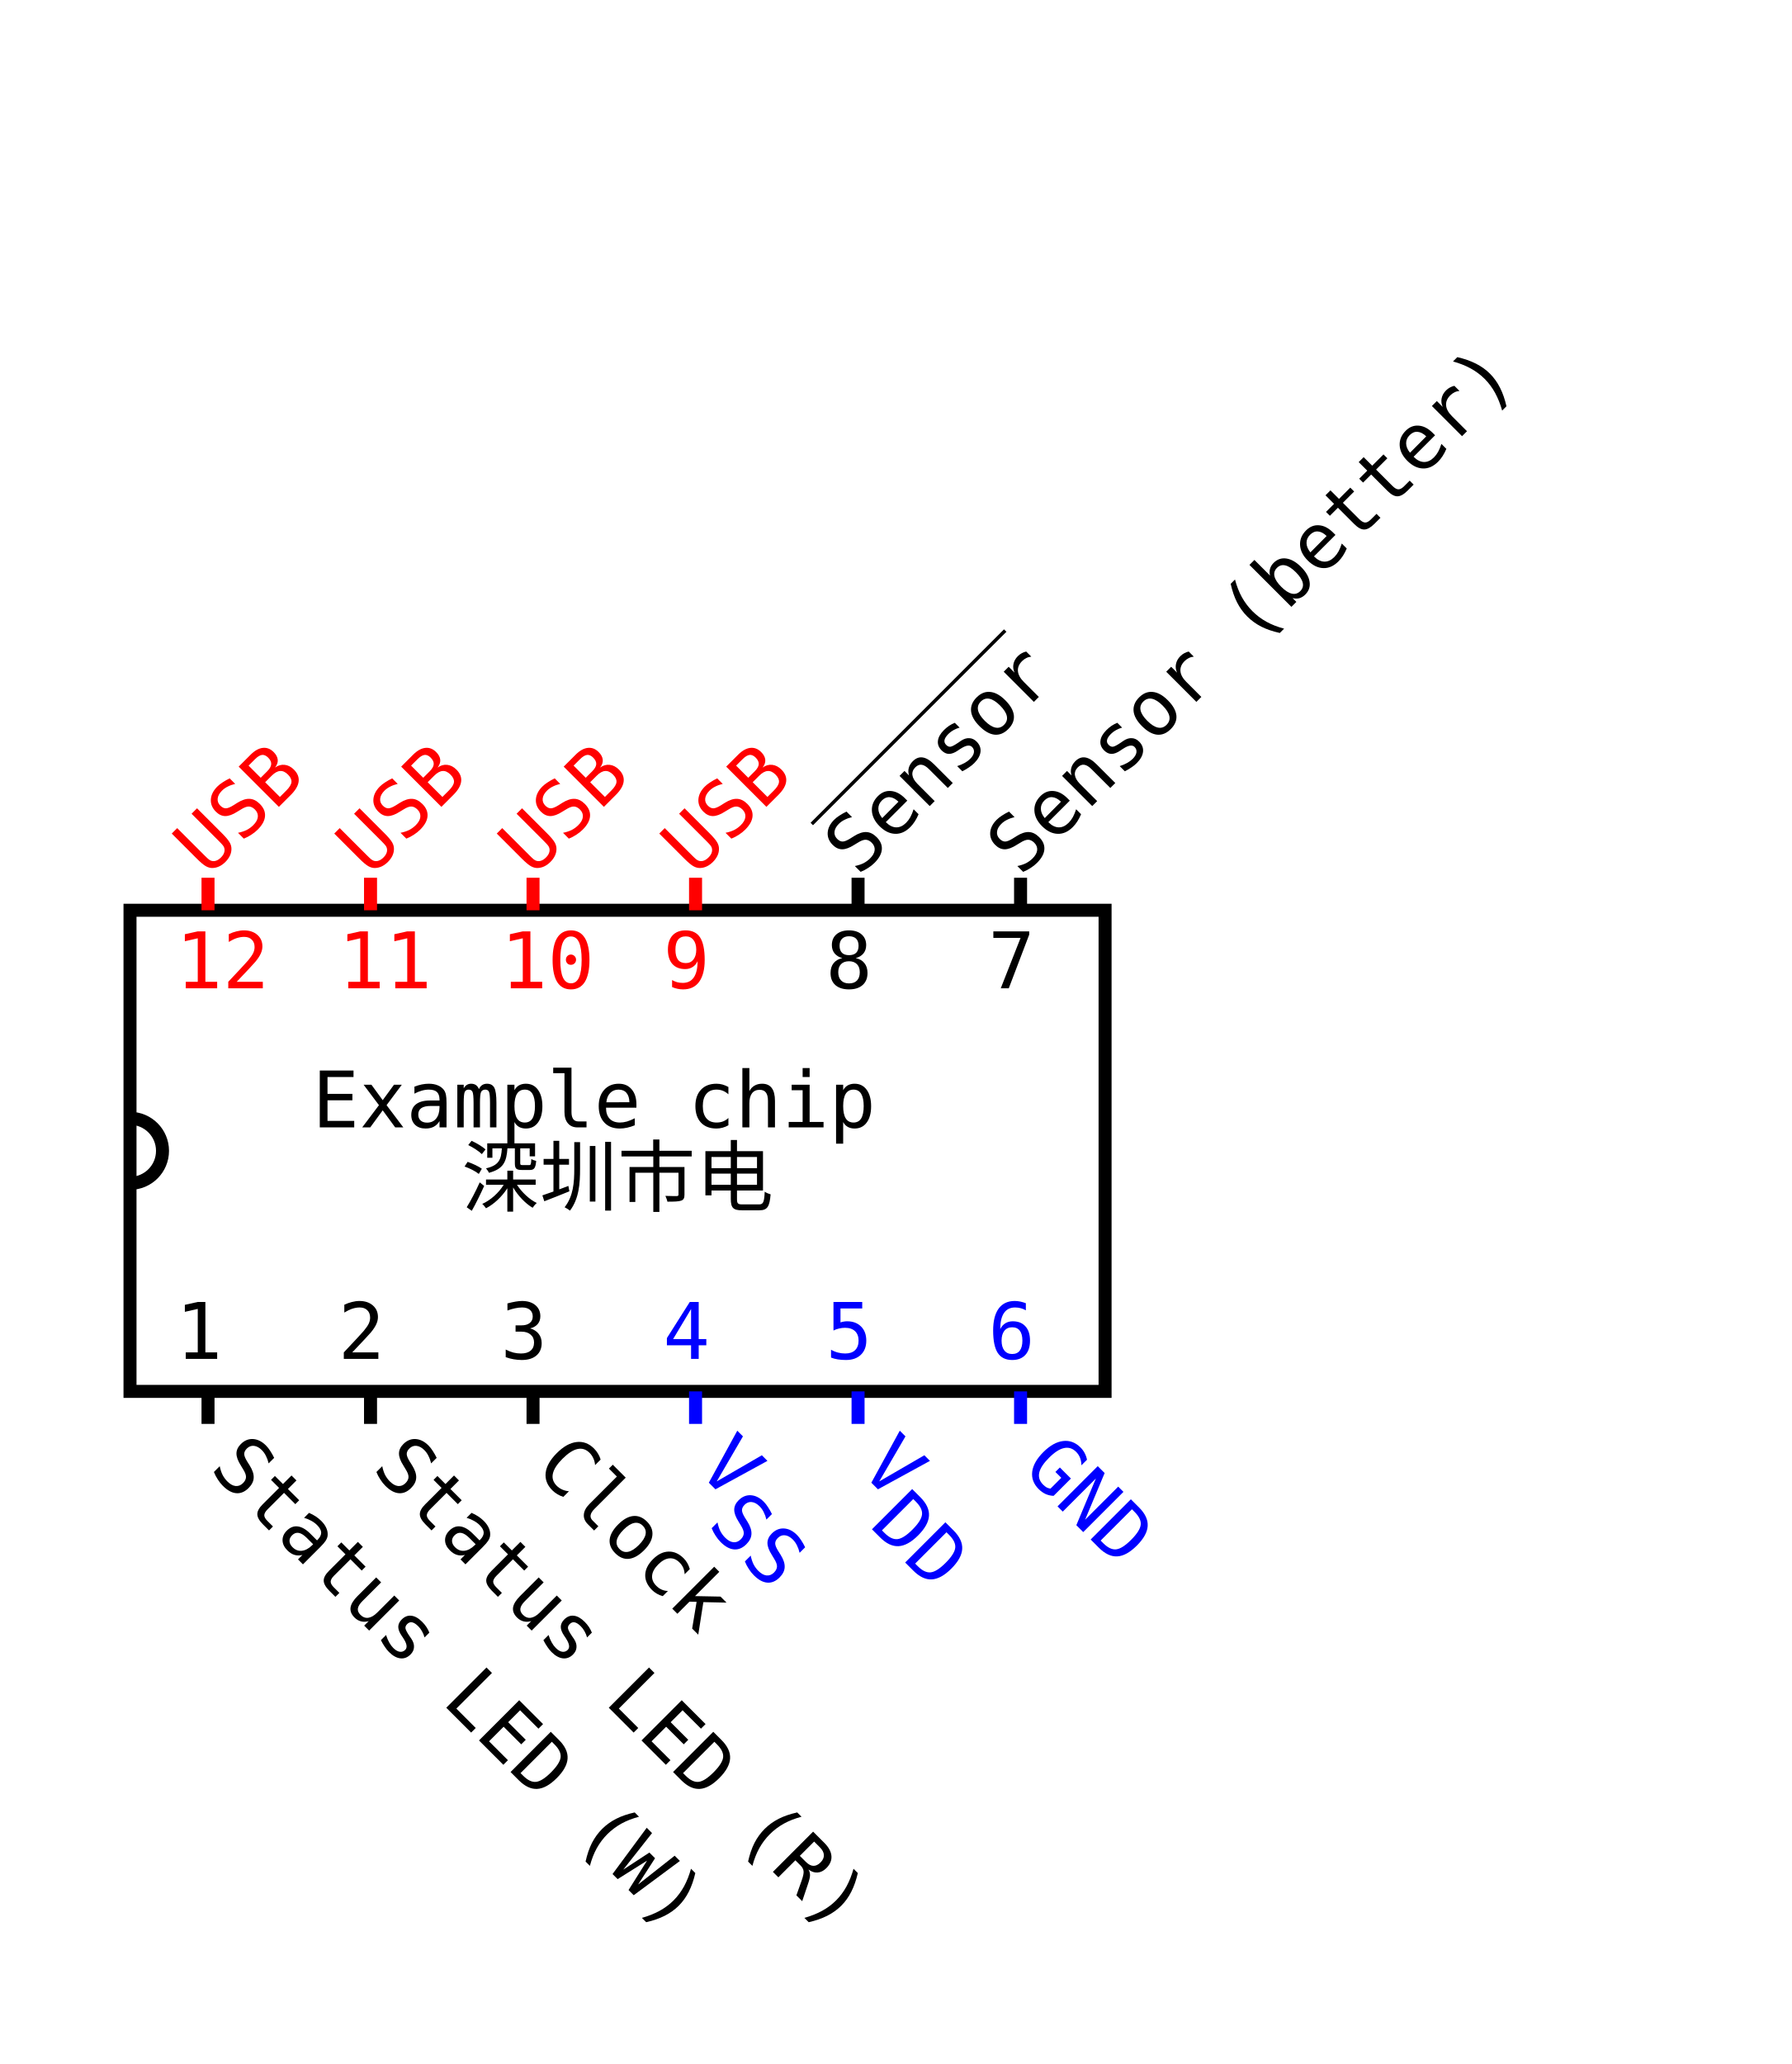
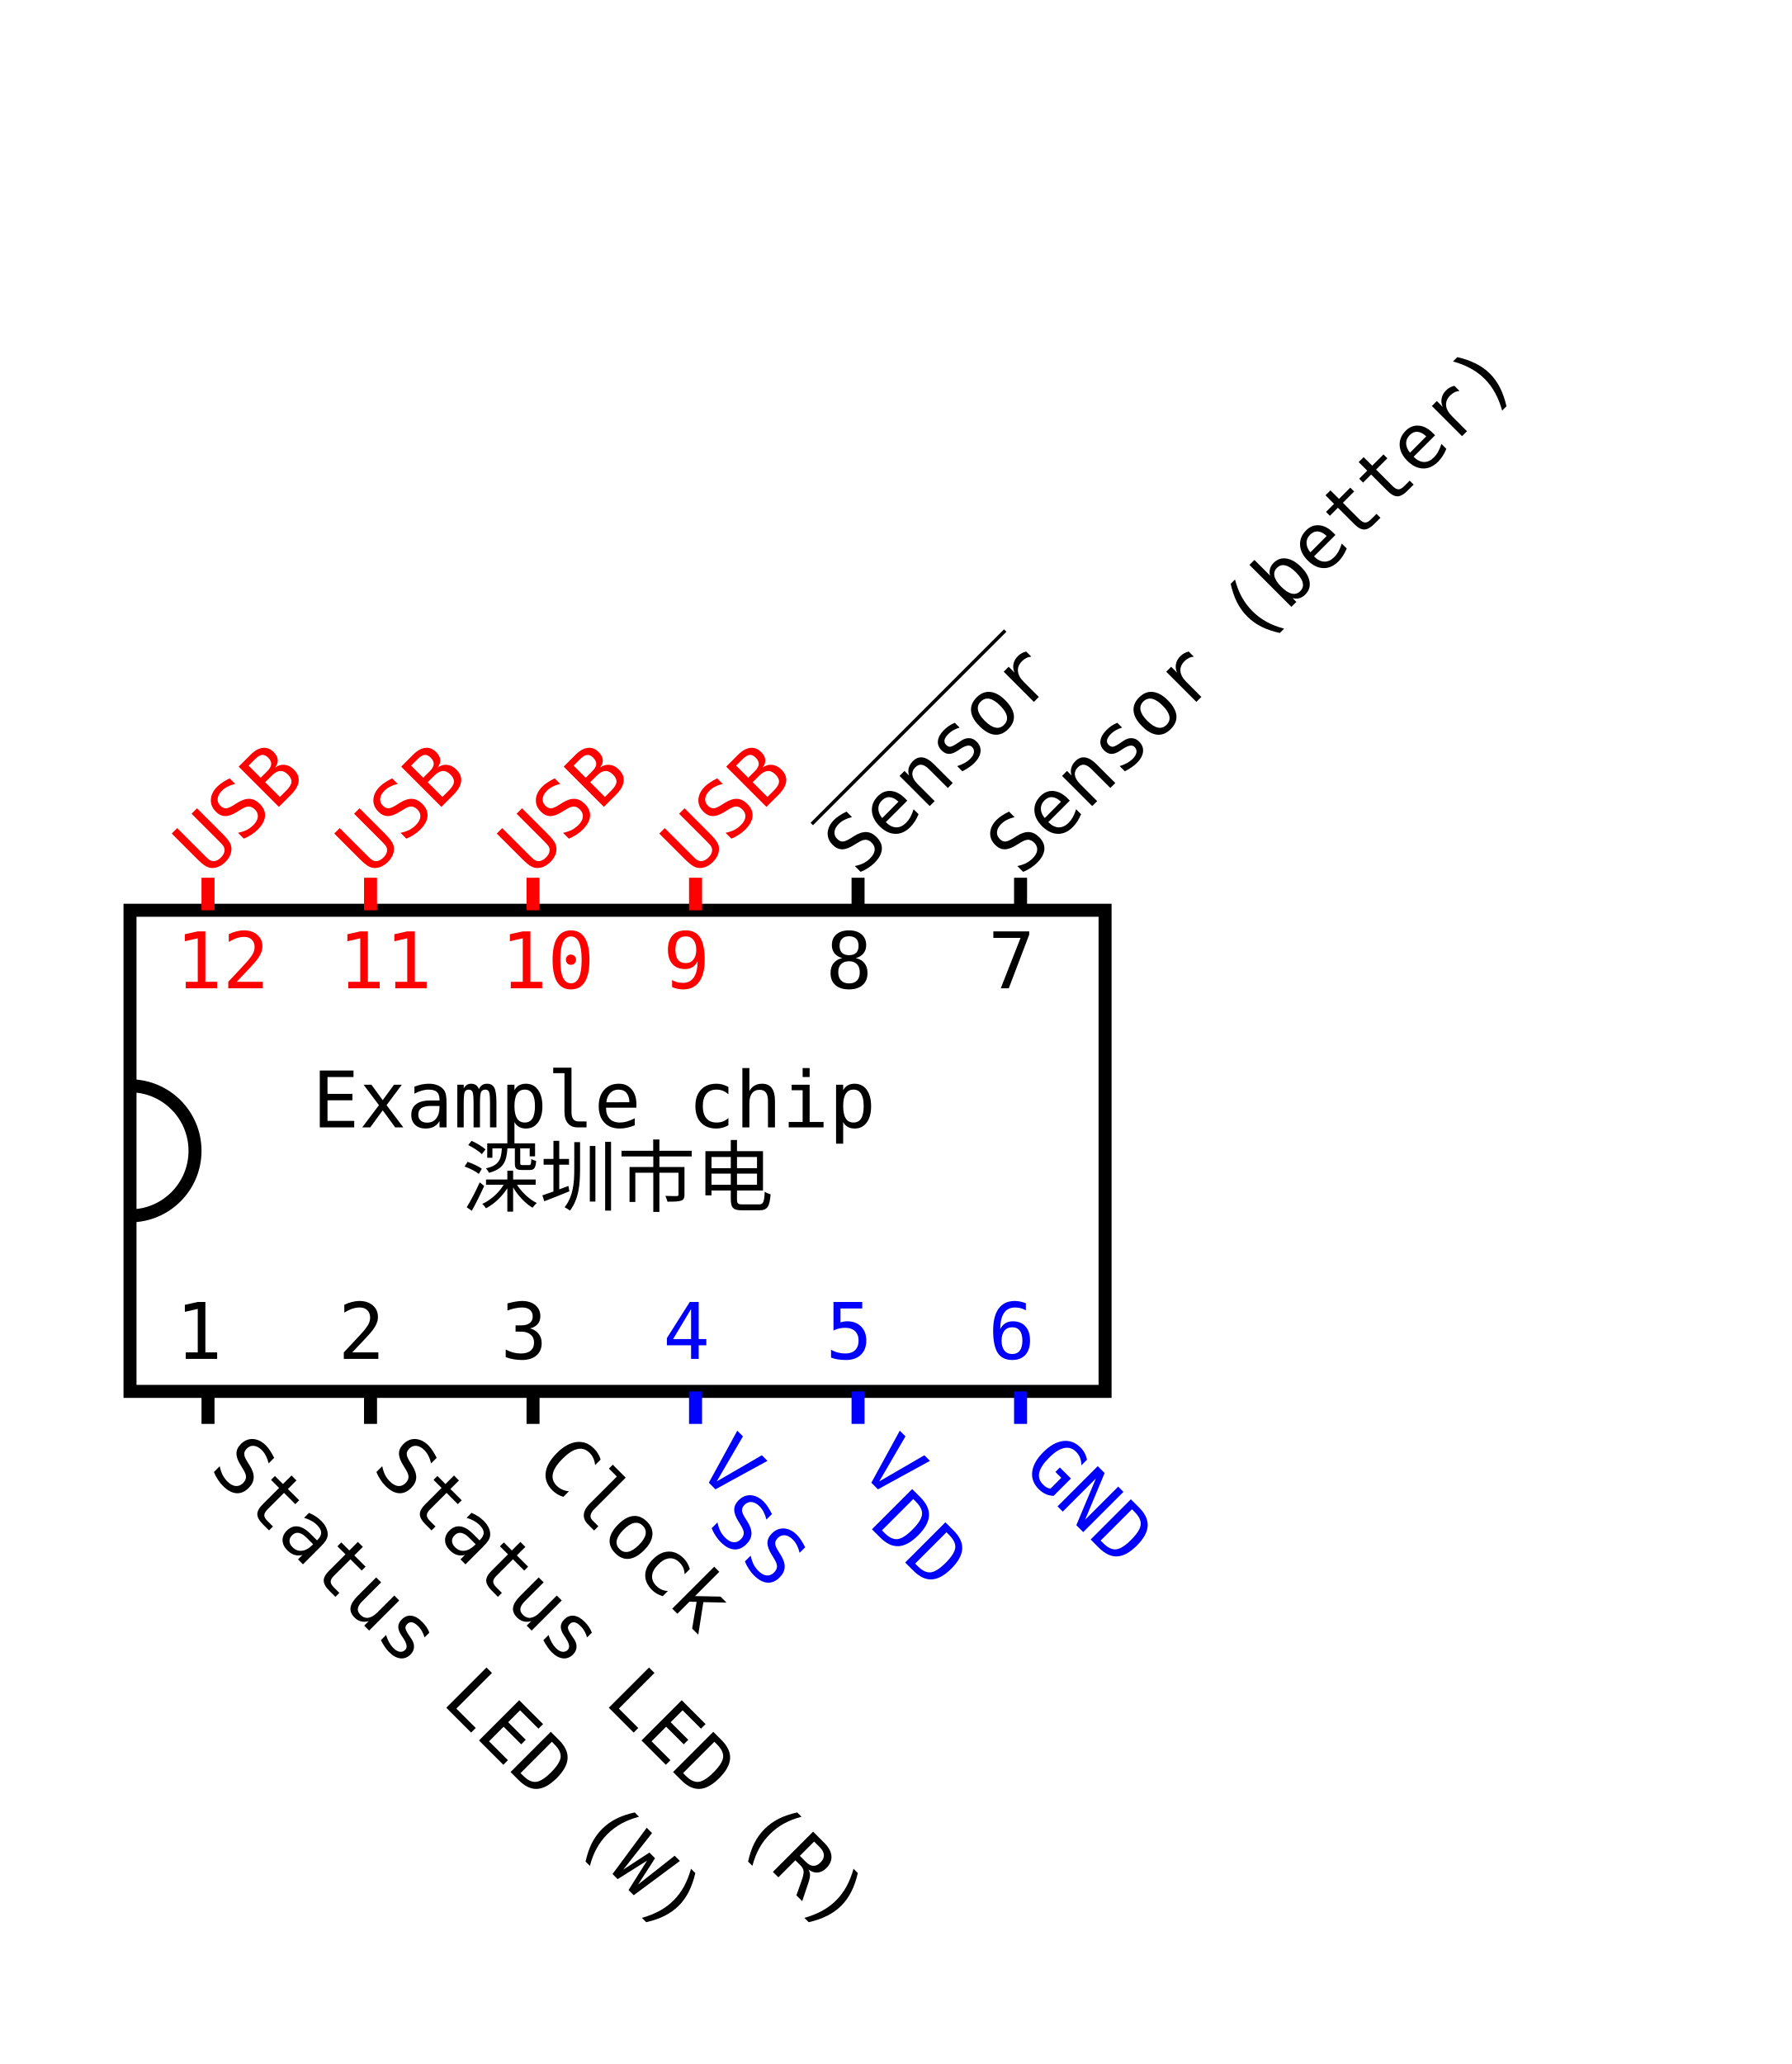
<svg xmlns="http://www.w3.org/2000/svg" version="1.1">
  <rect x="20" y="140" width="150" height="74" fill="none" stroke-width="2" stroke="black" />
  <text x="95" y="177" transform="rotate(0 95 177)" alignment-baseline="central" text-anchor="middle" font-family="monospace">
    <tspan x="95" dy="-0.3em">Example chip</tspan>
    <tspan x="95" dy="1em">深圳市电</tspan>
  </text>
-   <path d="M20 172   A 5 5 0 0 1 20 182" stroke="black" fill="black" fill-opacity="0" stroke-width="2" />
+   <path d="M20 167   A 10 10 0 0 1 20 187" stroke="black" fill="black" fill-opacity="0" stroke-width="2" />
  <line x1="32" y1="140" x2="32" y2="135" stroke="red" stroke-width="2" />
  <text x="27" y="152" font-family="monospace" fill="red">12</text>
  <text x="32" y="135" transform="rotate(-45 32 135)" font-family="monospace" fill="red">USB</text>
  <line x1="57" y1="140" x2="57" y2="135" stroke="red" stroke-width="2" />
  <text x="52" y="152" font-family="monospace" fill="red">11</text>
  <text x="57" y="135" transform="rotate(-45 57 135)" font-family="monospace" fill="red">USB</text>
  <line x1="82" y1="140" x2="82" y2="135" stroke="red" stroke-width="2" />
  <text x="77" y="152" font-family="monospace" fill="red">10</text>
  <text x="82" y="135" transform="rotate(-45 82 135)" font-family="monospace" fill="red">USB</text>
  <line x1="107" y1="140" x2="107" y2="135" stroke="red" stroke-width="2" />
  <text x="102" y="152" font-family="monospace" fill="red">9</text>
  <text x="107" y="135" transform="rotate(-45 107 135)" font-family="monospace" fill="red">USB</text>
  <line x1="132" y1="140" x2="132" y2="135" stroke="black" stroke-width="2" />
  <text x="127" y="152" font-family="monospace" fill="black">8</text>
  <text x="132" y="135" transform="rotate(-45 132 135)" font-family="monospace" fill="black" style="text-decoration: overline">Sensor</text>
  <line x1="157" y1="140" x2="157" y2="135" stroke="black" stroke-width="2" />
  <text x="152" y="152" font-family="monospace" fill="black">7</text>
  <text x="157" y="135" transform="rotate(-45 157 135)" font-family="monospace" fill="black">Sensor (better)</text>
  <line x1="32" y1="214" x2="32" y2="219" stroke="black" stroke-width="2" />
  <text x="27" y="209" font-family="monospace" fill="black">1</text>
  <text x="32" y="226" transform="rotate(45 32 226)" font-family="monospace" fill="black">Status LED (W)</text>
  <line x1="57" y1="214" x2="57" y2="219" stroke="black" stroke-width="2" />
  <text x="52" y="209" font-family="monospace" fill="black">2</text>
  <text x="57" y="226" transform="rotate(45 57 226)" font-family="monospace" fill="black">Status LED (R)</text>
  <line x1="82" y1="214" x2="82" y2="219" stroke="black" stroke-width="2" />
  <text x="77" y="209" font-family="monospace" fill="black">3</text>
  <text x="82" y="226" transform="rotate(45 82 226)" font-family="monospace" fill="black">Clock</text>
  <line x1="107" y1="214" x2="107" y2="219" stroke="blue" stroke-width="2" />
  <text x="102" y="209" font-family="monospace" fill="blue">4</text>
  <text x="107" y="226" transform="rotate(45 107 226)" font-family="monospace" fill="blue">V<tspan dy="5">SS</tspan>
  </text>
  <line x1="132" y1="214" x2="132" y2="219" stroke="blue" stroke-width="2" />
  <text x="127" y="209" font-family="monospace" fill="blue">5</text>
  <text x="132" y="226" transform="rotate(45 132 226)" font-family="monospace" fill="blue">V<tspan dy="5">DD</tspan>
  </text>
  <line x1="157" y1="214" x2="157" y2="219" stroke="blue" stroke-width="2" />
  <text x="152" y="209" font-family="monospace" fill="blue">6</text>
  <text x="157" y="226" transform="rotate(45 157 226)" font-family="monospace" fill="blue">GND</text>
</svg>
